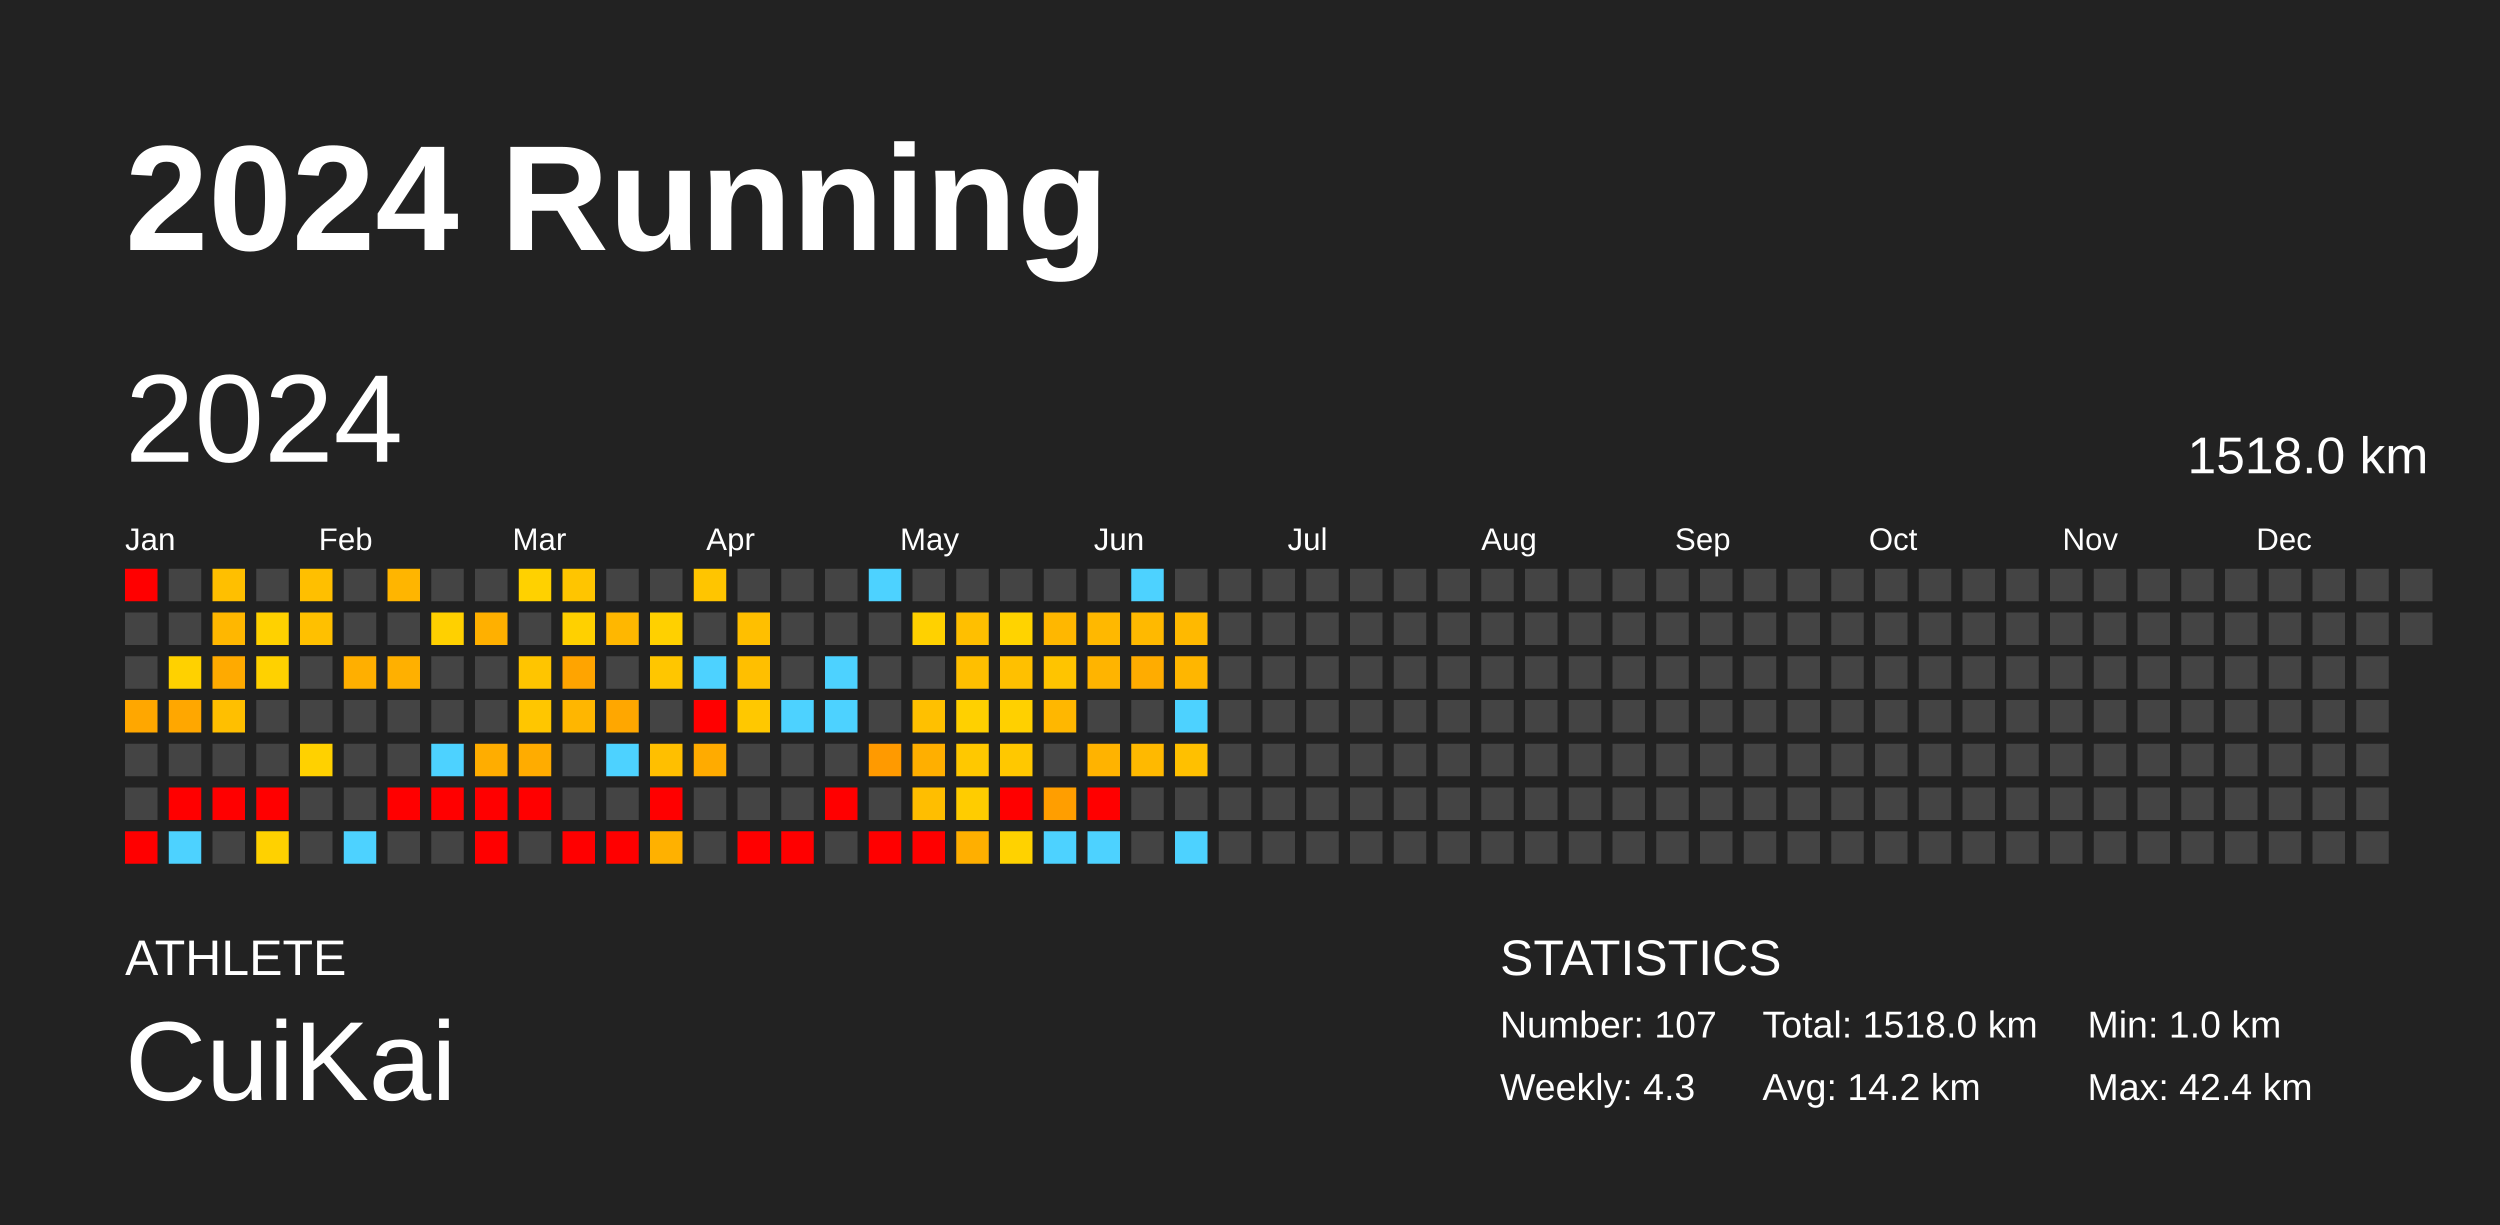
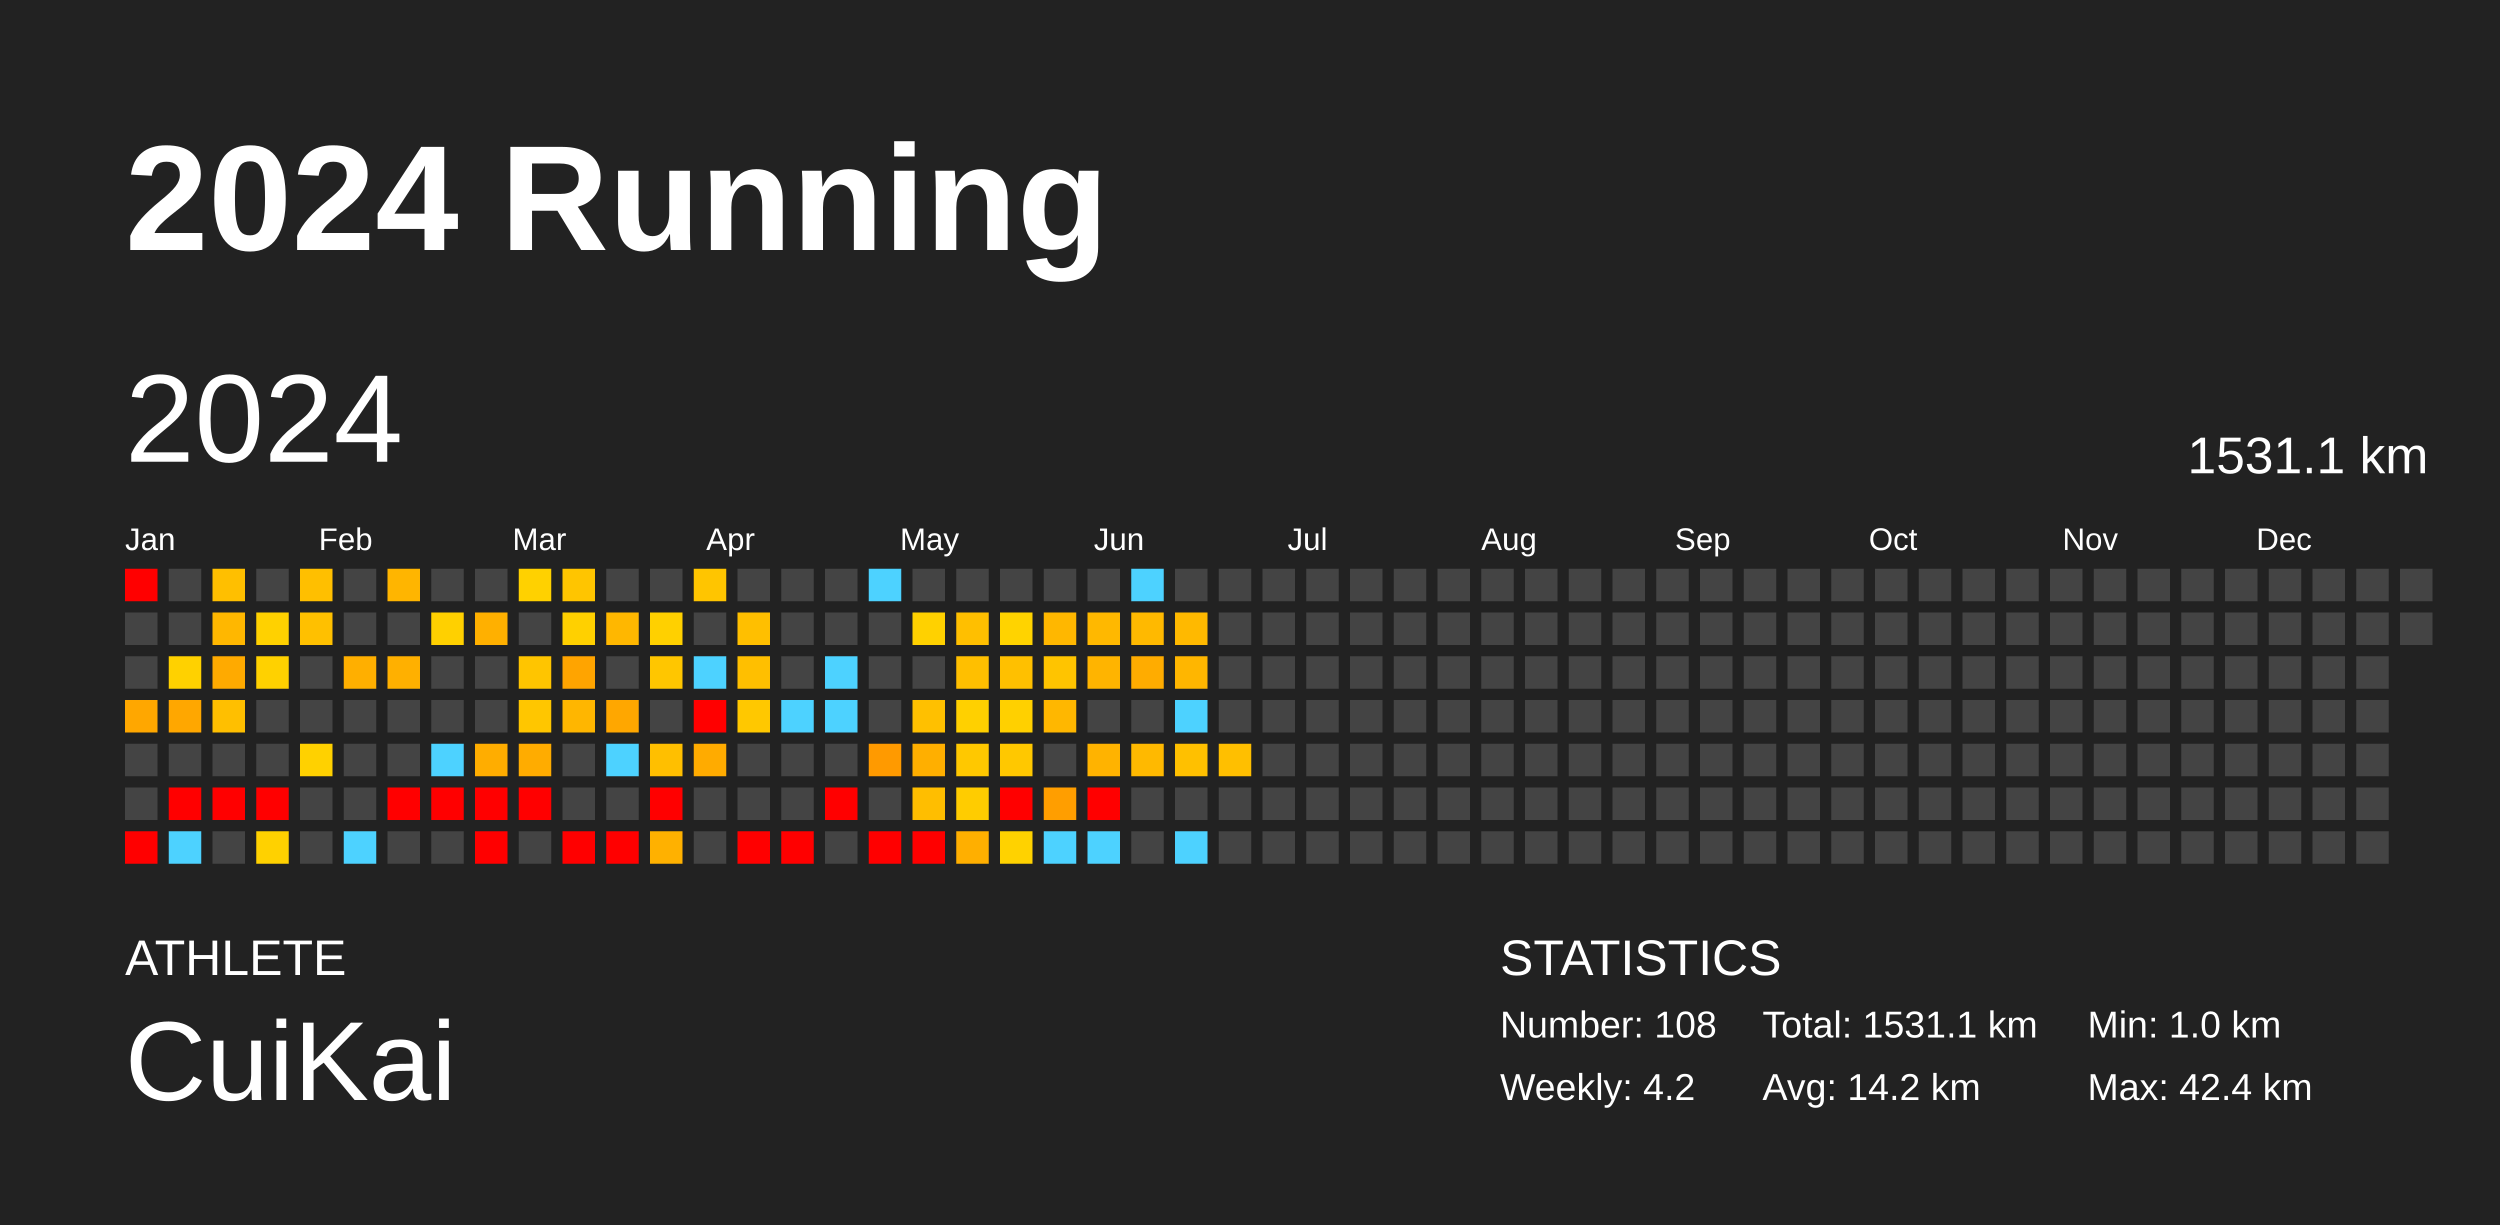
<svg xmlns="http://www.w3.org/2000/svg" baseProfile="full" height="98mm" version="1.1" viewBox="0,0,200,98" width="200mm">
  <defs />
  <rect fill="#222222" height="98" width="200" x="0" y="0" />
  <text fill="#FFFFFF" style="font-size:12px; font-family:Arial; font-weight:bold;" x="10" y="20">2024 Running</text>
  <text fill="#FFFFFF" style="font-size:4px; font-family:Arial" x="10" y="78">ATHLETE</text>
  <text fill="#FFFFFF" style="font-size:9px; font-family:Arial" x="10" y="88">CuiKai</text>
  <text fill="#FFFFFF" style="font-size:4px; font-family:Arial" x="120" y="78">STATISTICS</text>
-   <text fill="#FFFFFF" style="font-size:3px; font-family:Arial" x="120" y="83">Number: 107</text>
-   <text fill="#FFFFFF" style="font-size:3px; font-family:Arial" x="120" y="88">Weekly: 4.3</text>
-   <text fill="#FFFFFF" style="font-size:3px; font-family:Arial" x="141" y="83">Total: 1518.0 km</text>
+   <text fill="#FFFFFF" style="font-size:3px; font-family:Arial" x="120" y="83">Number: 108</text>
+   <text fill="#FFFFFF" style="font-size:3px; font-family:Arial" x="120" y="88">Weekly: 4.2</text>
+   <text fill="#FFFFFF" style="font-size:3px; font-family:Arial" x="141" y="83">Total: 1531.1 km</text>
  <text fill="#FFFFFF" style="font-size:3px; font-family:Arial" x="141" y="88">Avg: 14.2 km</text>
  <text fill="#FFFFFF" style="font-size:3px; font-family:Arial" x="167" y="83">Min: 1.0 km</text>
  <text fill="#FFFFFF" style="font-size:3px; font-family:Arial" x="167" y="88">Max: 42.4 km</text>
  <text dominant-baseline="hanging" fill="#FFFFFF" style="font-size:10.0px; font-family:Arial;" x="10" y="30">2024</text>
-   <text dominant-baseline="hanging" fill="#FFFFFF" style="font-size:4.125px; font-family:Arial;" x="175" y="35">1518.0 km</text>
+   <text dominant-baseline="hanging" fill="#FFFFFF" style="font-size:4.125px; font-family:Arial;" x="175" y="35">1531.1 km</text>
  <text fill="#FFFFFF" style="font-size:2.5px; font-family:Arial" x="10.0" y="44">Jan</text>
  <text fill="#FFFFFF" style="font-size:2.5px; font-family:Arial" x="25.5" y="44">Feb</text>
  <text fill="#FFFFFF" style="font-size:2.5px; font-family:Arial" x="41.0" y="44">Mar</text>
  <text fill="#FFFFFF" style="font-size:2.5px; font-family:Arial" x="56.5" y="44">Apr</text>
  <text fill="#FFFFFF" style="font-size:2.5px; font-family:Arial" x="72.0" y="44">May</text>
  <text fill="#FFFFFF" style="font-size:2.5px; font-family:Arial" x="87.5" y="44">Jun</text>
  <text fill="#FFFFFF" style="font-size:2.5px; font-family:Arial" x="103.0" y="44">Jul</text>
  <text fill="#FFFFFF" style="font-size:2.5px; font-family:Arial" x="118.5" y="44">Aug</text>
  <text fill="#FFFFFF" style="font-size:2.5px; font-family:Arial" x="134.0" y="44">Sep</text>
  <text fill="#FFFFFF" style="font-size:2.5px; font-family:Arial" x="149.5" y="44">Oct</text>
  <text fill="#FFFFFF" style="font-size:2.5px; font-family:Arial" x="165.0" y="44">Nov</text>
  <text fill="#FFFFFF" style="font-size:2.5px; font-family:Arial" x="180.5" y="44">Dec</text>
  <rect fill="red" height="2.6" width="2.6" x="10.0" y="45.5" />
  <rect fill="#444444" height="2.6" width="2.6" x="10.0" y="49.0" />
  <rect fill="#444444" height="2.6" width="2.6" x="10.0" y="52.5" />
  <rect fill="#ffa700" height="2.6" width="2.6" x="10.0" y="56.0" />
  <rect fill="#444444" height="2.6" width="2.6" x="10.0" y="59.5" />
  <rect fill="#444444" height="2.6" width="2.6" x="10.0" y="63.0" />
  <rect fill="red" height="2.6" width="2.6" x="10.0" y="66.5" />
  <rect fill="#444444" height="2.6" width="2.6" x="13.5" y="45.5" />
  <rect fill="#444444" height="2.6" width="2.6" x="13.5" y="49.0" />
  <rect fill="#ffd100" height="2.6" width="2.6" x="13.5" y="52.5" />
  <rect fill="#ffa700" height="2.6" width="2.6" x="13.5" y="56.0" />
  <rect fill="#444444" height="2.6" width="2.6" x="13.5" y="59.5" />
  <rect fill="red" height="2.6" width="2.6" x="13.5" y="63.0" />
  <rect fill="#4dd2ff" height="2.6" width="2.6" x="13.5" y="66.5" />
  <rect fill="#ffbf00" height="2.6" width="2.6" x="17.0" y="45.5" />
  <rect fill="#ffb700" height="2.6" width="2.6" x="17.0" y="49.0" />
  <rect fill="#ffaa00" height="2.6" width="2.6" x="17.0" y="52.5" />
  <rect fill="#ffbf00" height="2.6" width="2.6" x="17.0" y="56.0" />
  <rect fill="#444444" height="2.6" width="2.6" x="17.0" y="59.5" />
  <rect fill="red" height="2.6" width="2.6" x="17.0" y="63.0" />
  <rect fill="#444444" height="2.6" width="2.6" x="17.0" y="66.5" />
  <rect fill="#444444" height="2.6" width="2.6" x="20.5" y="45.5" />
  <rect fill="#ffd100" height="2.6" width="2.6" x="20.5" y="49.0" />
  <rect fill="#ffd100" height="2.6" width="2.6" x="20.5" y="52.5" />
  <rect fill="#444444" height="2.6" width="2.6" x="20.5" y="56.0" />
  <rect fill="#444444" height="2.6" width="2.6" x="20.5" y="59.5" />
  <rect fill="red" height="2.6" width="2.6" x="20.5" y="63.0" />
  <rect fill="#ffd100" height="2.6" width="2.6" x="20.5" y="66.5" />
  <rect fill="#ffbf00" height="2.6" width="2.6" x="24.0" y="45.5" />
  <rect fill="#ffc000" height="2.6" width="2.6" x="24.0" y="49.0" />
  <rect fill="#444444" height="2.6" width="2.6" x="24.0" y="52.5" />
  <rect fill="#444444" height="2.6" width="2.6" x="24.0" y="56.0" />
  <rect fill="#ffd100" height="2.6" width="2.6" x="24.0" y="59.5" />
  <rect fill="#444444" height="2.6" width="2.6" x="24.0" y="63.0" />
  <rect fill="#444444" height="2.6" width="2.6" x="24.0" y="66.5" />
  <rect fill="#444444" height="2.6" width="2.6" x="27.5" y="45.5" />
  <rect fill="#444444" height="2.6" width="2.6" x="27.5" y="49.0" />
  <rect fill="#ffaf00" height="2.6" width="2.6" x="27.5" y="52.5" />
  <rect fill="#444444" height="2.6" width="2.6" x="27.5" y="56.0" />
  <rect fill="#444444" height="2.6" width="2.6" x="27.5" y="59.5" />
  <rect fill="#444444" height="2.6" width="2.6" x="27.5" y="63.0" />
  <rect fill="#4dd2ff" height="2.6" width="2.6" x="27.5" y="66.5" />
  <rect fill="#ffb500" height="2.6" width="2.6" x="31.0" y="45.5" />
  <rect fill="#444444" height="2.6" width="2.6" x="31.0" y="49.0" />
  <rect fill="#ffb000" height="2.6" width="2.6" x="31.0" y="52.5" />
  <rect fill="#444444" height="2.6" width="2.6" x="31.0" y="56.0" />
  <rect fill="#444444" height="2.6" width="2.6" x="31.0" y="59.5" />
  <rect fill="red" height="2.6" width="2.6" x="31.0" y="63.0" />
  <rect fill="#444444" height="2.6" width="2.6" x="31.0" y="66.5" />
  <rect fill="#444444" height="2.6" width="2.6" x="34.5" y="45.5" />
  <rect fill="#ffd000" height="2.6" width="2.6" x="34.5" y="49.0" />
  <rect fill="#444444" height="2.6" width="2.6" x="34.5" y="52.5" />
  <rect fill="#444444" height="2.6" width="2.6" x="34.5" y="56.0" />
  <rect fill="#4dd2ff" height="2.6" width="2.6" x="34.5" y="59.5" />
  <rect fill="red" height="2.6" width="2.6" x="34.5" y="63.0" />
  <rect fill="#444444" height="2.6" width="2.6" x="34.5" y="66.5" />
  <rect fill="#444444" height="2.6" width="2.6" x="38.0" y="45.5" />
  <rect fill="#ffb000" height="2.6" width="2.6" x="38.0" y="49.0" />
  <rect fill="#444444" height="2.6" width="2.6" x="38.0" y="52.5" />
  <rect fill="#444444" height="2.6" width="2.6" x="38.0" y="56.0" />
  <rect fill="#ffad00" height="2.6" width="2.6" x="38.0" y="59.5" />
  <rect fill="red" height="2.6" width="2.6" x="38.0" y="63.0" />
  <rect fill="red" height="2.6" width="2.6" x="38.0" y="66.5" />
  <rect fill="#ffd100" height="2.6" width="2.6" x="41.5" y="45.5" />
  <rect fill="#444444" height="2.6" width="2.6" x="41.5" y="49.0" />
  <rect fill="#ffc500" height="2.6" width="2.6" x="41.5" y="52.5" />
  <rect fill="#ffc600" height="2.6" width="2.6" x="41.5" y="56.0" />
  <rect fill="#ffac00" height="2.6" width="2.6" x="41.5" y="59.5" />
  <rect fill="red" height="2.6" width="2.6" x="41.5" y="63.0" />
  <rect fill="#444444" height="2.6" width="2.6" x="41.5" y="66.5" />
  <rect fill="#ffc500" height="2.6" width="2.6" x="45.0" y="45.5" />
  <rect fill="#ffd000" height="2.6" width="2.6" x="45.0" y="49.0" />
  <rect fill="#ffa400" height="2.6" width="2.6" x="45.0" y="52.5" />
  <rect fill="#ffb600" height="2.6" width="2.6" x="45.0" y="56.0" />
  <rect fill="#444444" height="2.6" width="2.6" x="45.0" y="59.5" />
  <rect fill="#444444" height="2.6" width="2.6" x="45.0" y="63.0" />
  <rect fill="red" height="2.6" width="2.6" x="45.0" y="66.5" />
  <rect fill="#444444" height="2.6" width="2.6" x="48.5" y="45.5" />
  <rect fill="#ffb700" height="2.6" width="2.6" x="48.5" y="49.0" />
  <rect fill="#444444" height="2.6" width="2.6" x="48.5" y="52.5" />
  <rect fill="#ffa700" height="2.6" width="2.6" x="48.5" y="56.0" />
  <rect fill="#4dd2ff" height="2.6" width="2.6" x="48.5" y="59.5" />
  <rect fill="#444444" height="2.6" width="2.6" x="48.5" y="63.0" />
  <rect fill="red" height="2.6" width="2.6" x="48.5" y="66.5" />
  <rect fill="#444444" height="2.6" width="2.6" x="52.0" y="45.5" />
  <rect fill="#ffd000" height="2.6" width="2.6" x="52.0" y="49.0" />
  <rect fill="#ffc600" height="2.6" width="2.6" x="52.0" y="52.5" />
  <rect fill="#444444" height="2.6" width="2.6" x="52.0" y="56.0" />
  <rect fill="#ffbf00" height="2.6" width="2.6" x="52.0" y="59.5" />
  <rect fill="red" height="2.6" width="2.6" x="52.0" y="63.0" />
  <rect fill="#ffb100" height="2.6" width="2.6" x="52.0" y="66.5" />
  <rect fill="#ffc500" height="2.6" width="2.6" x="55.5" y="45.5" />
  <rect fill="#444444" height="2.6" width="2.6" x="55.5" y="49.0" />
  <rect fill="#4dd2ff" height="2.6" width="2.6" x="55.5" y="52.5" />
  <rect fill="red" height="2.6" width="2.6" x="55.5" y="56.0" />
  <rect fill="#ffab00" height="2.6" width="2.6" x="55.5" y="59.5" />
  <rect fill="#444444" height="2.6" width="2.6" x="55.5" y="63.0" />
  <rect fill="#444444" height="2.6" width="2.6" x="55.5" y="66.5" />
  <rect fill="#444444" height="2.6" width="2.6" x="59.0" y="45.5" />
  <rect fill="#ffbf00" height="2.6" width="2.6" x="59.0" y="49.0" />
  <rect fill="#ffbf00" height="2.6" width="2.6" x="59.0" y="52.5" />
  <rect fill="#ffc800" height="2.6" width="2.6" x="59.0" y="56.0" />
  <rect fill="#444444" height="2.6" width="2.6" x="59.0" y="59.5" />
  <rect fill="#444444" height="2.6" width="2.6" x="59.0" y="63.0" />
  <rect fill="red" height="2.6" width="2.6" x="59.0" y="66.5" />
  <rect fill="#444444" height="2.6" width="2.6" x="62.5" y="45.5" />
  <rect fill="#444444" height="2.6" width="2.6" x="62.5" y="49.0" />
  <rect fill="#444444" height="2.6" width="2.6" x="62.5" y="52.5" />
  <rect fill="#4dd2ff" height="2.6" width="2.6" x="62.5" y="56.0" />
  <rect fill="#444444" height="2.6" width="2.6" x="62.5" y="59.5" />
  <rect fill="#444444" height="2.6" width="2.6" x="62.5" y="63.0" />
  <rect fill="red" height="2.6" width="2.6" x="62.5" y="66.5" />
  <rect fill="#444444" height="2.6" width="2.6" x="66.0" y="45.5" />
  <rect fill="#444444" height="2.6" width="2.6" x="66.0" y="49.0" />
  <rect fill="#4dd2ff" height="2.6" width="2.6" x="66.0" y="52.5" />
  <rect fill="#4dd2ff" height="2.6" width="2.6" x="66.0" y="56.0" />
  <rect fill="#444444" height="2.6" width="2.6" x="66.0" y="59.5" />
  <rect fill="red" height="2.6" width="2.6" x="66.0" y="63.0" />
  <rect fill="#444444" height="2.6" width="2.6" x="66.0" y="66.5" />
  <rect fill="#4dd2ff" height="2.6" width="2.6" x="69.5" y="45.5" />
  <rect fill="#444444" height="2.6" width="2.6" x="69.5" y="49.0" />
  <rect fill="#444444" height="2.6" width="2.6" x="69.5" y="52.5" />
  <rect fill="#444444" height="2.6" width="2.6" x="69.5" y="56.0" />
  <rect fill="#ff9a00" height="2.6" width="2.6" x="69.5" y="59.5" />
  <rect fill="#444444" height="2.6" width="2.6" x="69.5" y="63.0" />
  <rect fill="red" height="2.6" width="2.6" x="69.5" y="66.5" />
  <rect fill="#444444" height="2.6" width="2.6" x="73.0" y="45.5" />
  <rect fill="#ffd100" height="2.6" width="2.6" x="73.0" y="49.0" />
  <rect fill="#444444" height="2.6" width="2.6" x="73.0" y="52.5" />
  <rect fill="#ffc000" height="2.6" width="2.6" x="73.0" y="56.0" />
  <rect fill="#ffaf00" height="2.6" width="2.6" x="73.0" y="59.5" />
  <rect fill="#ffbe00" height="2.6" width="2.6" x="73.0" y="63.0" />
  <rect fill="red" height="2.6" width="2.6" x="73.0" y="66.5" />
  <rect fill="#444444" height="2.6" width="2.6" x="76.5" y="45.5" />
  <rect fill="#ffbf00" height="2.6" width="2.6" x="76.5" y="49.0" />
  <rect fill="#ffbf00" height="2.6" width="2.6" x="76.5" y="52.5" />
  <rect fill="#ffd000" height="2.6" width="2.6" x="76.5" y="56.0" />
  <rect fill="#ffc800" height="2.6" width="2.6" x="76.5" y="59.5" />
  <rect fill="#ffcc00" height="2.6" width="2.6" x="76.5" y="63.0" />
  <rect fill="#ffaf00" height="2.6" width="2.6" x="76.5" y="66.5" />
  <rect fill="#444444" height="2.6" width="2.6" x="80.0" y="45.5" />
  <rect fill="#ffd300" height="2.6" width="2.6" x="80.0" y="49.0" />
  <rect fill="#ffc000" height="2.6" width="2.6" x="80.0" y="52.5" />
  <rect fill="#ffd000" height="2.6" width="2.6" x="80.0" y="56.0" />
  <rect fill="#ffc800" height="2.6" width="2.6" x="80.0" y="59.5" />
  <rect fill="red" height="2.6" width="2.6" x="80.0" y="63.0" />
  <rect fill="#ffd200" height="2.6" width="2.6" x="80.0" y="66.5" />
  <rect fill="#444444" height="2.6" width="2.6" x="83.5" y="45.5" />
  <rect fill="#ffb700" height="2.6" width="2.6" x="83.5" y="49.0" />
  <rect fill="#ffc400" height="2.6" width="2.6" x="83.5" y="52.5" />
  <rect fill="#ffb700" height="2.6" width="2.6" x="83.5" y="56.0" />
  <rect fill="#444444" height="2.6" width="2.6" x="83.5" y="59.5" />
  <rect fill="#ff9e00" height="2.6" width="2.6" x="83.5" y="63.0" />
  <rect fill="#4dd2ff" height="2.6" width="2.6" x="83.5" y="66.5" />
  <rect fill="#444444" height="2.6" width="2.6" x="87.0" y="45.5" />
  <rect fill="#ffb800" height="2.6" width="2.6" x="87.0" y="49.0" />
  <rect fill="#ffb400" height="2.6" width="2.6" x="87.0" y="52.5" />
  <rect fill="#444444" height="2.6" width="2.6" x="87.0" y="56.0" />
  <rect fill="#ffb300" height="2.6" width="2.6" x="87.0" y="59.5" />
  <rect fill="red" height="2.6" width="2.6" x="87.0" y="63.0" />
  <rect fill="#4dd2ff" height="2.6" width="2.6" x="87.0" y="66.5" />
  <rect fill="#4dd2ff" height="2.6" width="2.6" x="90.5" y="45.5" />
  <rect fill="#ffb900" height="2.6" width="2.6" x="90.5" y="49.0" />
  <rect fill="#ffac00" height="2.6" width="2.6" x="90.5" y="52.5" />
  <rect fill="#444444" height="2.6" width="2.6" x="90.5" y="56.0" />
  <rect fill="#ffb900" height="2.6" width="2.6" x="90.5" y="59.5" />
  <rect fill="#444444" height="2.6" width="2.6" x="90.5" y="63.0" />
  <rect fill="#444444" height="2.6" width="2.6" x="90.5" y="66.5" />
  <rect fill="#444444" height="2.6" width="2.6" x="94.0" y="45.5" />
  <rect fill="#ffb900" height="2.6" width="2.6" x="94.0" y="49.0" />
  <rect fill="#ffb600" height="2.6" width="2.6" x="94.0" y="52.5" />
  <rect fill="#4dd2ff" height="2.6" width="2.6" x="94.0" y="56.0" />
  <rect fill="#ffc000" height="2.6" width="2.6" x="94.0" y="59.5" />
  <rect fill="#444444" height="2.6" width="2.6" x="94.0" y="63.0" />
  <rect fill="#4dd2ff" height="2.6" width="2.6" x="94.0" y="66.5" />
  <rect fill="#444444" height="2.6" width="2.6" x="97.5" y="45.5" />
  <rect fill="#444444" height="2.6" width="2.6" x="97.5" y="49.0" />
  <rect fill="#444444" height="2.6" width="2.6" x="97.5" y="52.5" />
  <rect fill="#444444" height="2.6" width="2.6" x="97.5" y="56.0" />
-   <rect fill="#444444" height="2.6" width="2.6" x="97.5" y="59.5" />
+   <rect fill="#ffbf00" height="2.6" width="2.6" x="97.5" y="59.5" />
  <rect fill="#444444" height="2.6" width="2.6" x="97.5" y="63.0" />
  <rect fill="#444444" height="2.6" width="2.6" x="97.5" y="66.5" />
  <rect fill="#444444" height="2.6" width="2.6" x="101.0" y="45.5" />
  <rect fill="#444444" height="2.6" width="2.6" x="101.0" y="49.0" />
  <rect fill="#444444" height="2.6" width="2.6" x="101.0" y="52.5" />
  <rect fill="#444444" height="2.6" width="2.6" x="101.0" y="56.0" />
  <rect fill="#444444" height="2.6" width="2.6" x="101.0" y="59.5" />
  <rect fill="#444444" height="2.6" width="2.6" x="101.0" y="63.0" />
  <rect fill="#444444" height="2.6" width="2.6" x="101.0" y="66.5" />
  <rect fill="#444444" height="2.6" width="2.6" x="104.5" y="45.5" />
  <rect fill="#444444" height="2.6" width="2.6" x="104.5" y="49.0" />
  <rect fill="#444444" height="2.6" width="2.6" x="104.5" y="52.5" />
  <rect fill="#444444" height="2.6" width="2.6" x="104.5" y="56.0" />
  <rect fill="#444444" height="2.6" width="2.6" x="104.5" y="59.5" />
  <rect fill="#444444" height="2.6" width="2.6" x="104.5" y="63.0" />
  <rect fill="#444444" height="2.6" width="2.6" x="104.5" y="66.5" />
  <rect fill="#444444" height="2.6" width="2.6" x="108.0" y="45.5" />
  <rect fill="#444444" height="2.6" width="2.6" x="108.0" y="49.0" />
  <rect fill="#444444" height="2.6" width="2.6" x="108.0" y="52.5" />
  <rect fill="#444444" height="2.6" width="2.6" x="108.0" y="56.0" />
  <rect fill="#444444" height="2.6" width="2.6" x="108.0" y="59.5" />
  <rect fill="#444444" height="2.6" width="2.6" x="108.0" y="63.0" />
  <rect fill="#444444" height="2.6" width="2.6" x="108.0" y="66.5" />
  <rect fill="#444444" height="2.6" width="2.6" x="111.5" y="45.5" />
  <rect fill="#444444" height="2.6" width="2.6" x="111.5" y="49.0" />
  <rect fill="#444444" height="2.6" width="2.6" x="111.5" y="52.5" />
  <rect fill="#444444" height="2.6" width="2.6" x="111.5" y="56.0" />
  <rect fill="#444444" height="2.6" width="2.6" x="111.5" y="59.5" />
  <rect fill="#444444" height="2.6" width="2.6" x="111.5" y="63.0" />
  <rect fill="#444444" height="2.6" width="2.6" x="111.5" y="66.5" />
  <rect fill="#444444" height="2.6" width="2.6" x="115.0" y="45.5" />
  <rect fill="#444444" height="2.6" width="2.6" x="115.0" y="49.0" />
  <rect fill="#444444" height="2.6" width="2.6" x="115.0" y="52.5" />
  <rect fill="#444444" height="2.6" width="2.6" x="115.0" y="56.0" />
  <rect fill="#444444" height="2.6" width="2.6" x="115.0" y="59.5" />
  <rect fill="#444444" height="2.6" width="2.6" x="115.0" y="63.0" />
  <rect fill="#444444" height="2.6" width="2.6" x="115.0" y="66.5" />
  <rect fill="#444444" height="2.6" width="2.6" x="118.5" y="45.5" />
  <rect fill="#444444" height="2.6" width="2.6" x="118.5" y="49.0" />
  <rect fill="#444444" height="2.6" width="2.6" x="118.5" y="52.5" />
  <rect fill="#444444" height="2.6" width="2.6" x="118.5" y="56.0" />
  <rect fill="#444444" height="2.6" width="2.6" x="118.5" y="59.5" />
  <rect fill="#444444" height="2.6" width="2.6" x="118.5" y="63.0" />
  <rect fill="#444444" height="2.6" width="2.6" x="118.5" y="66.5" />
  <rect fill="#444444" height="2.6" width="2.6" x="122.0" y="45.5" />
  <rect fill="#444444" height="2.6" width="2.6" x="122.0" y="49.0" />
  <rect fill="#444444" height="2.6" width="2.6" x="122.0" y="52.5" />
  <rect fill="#444444" height="2.6" width="2.6" x="122.0" y="56.0" />
  <rect fill="#444444" height="2.6" width="2.6" x="122.0" y="59.5" />
  <rect fill="#444444" height="2.6" width="2.6" x="122.0" y="63.0" />
  <rect fill="#444444" height="2.6" width="2.6" x="122.0" y="66.5" />
  <rect fill="#444444" height="2.6" width="2.6" x="125.5" y="45.5" />
  <rect fill="#444444" height="2.6" width="2.6" x="125.5" y="49.0" />
  <rect fill="#444444" height="2.6" width="2.6" x="125.5" y="52.5" />
  <rect fill="#444444" height="2.6" width="2.6" x="125.5" y="56.0" />
  <rect fill="#444444" height="2.6" width="2.6" x="125.5" y="59.5" />
  <rect fill="#444444" height="2.6" width="2.6" x="125.5" y="63.0" />
  <rect fill="#444444" height="2.6" width="2.6" x="125.5" y="66.5" />
  <rect fill="#444444" height="2.6" width="2.6" x="129.0" y="45.5" />
  <rect fill="#444444" height="2.6" width="2.6" x="129.0" y="49.0" />
  <rect fill="#444444" height="2.6" width="2.6" x="129.0" y="52.5" />
  <rect fill="#444444" height="2.6" width="2.6" x="129.0" y="56.0" />
  <rect fill="#444444" height="2.6" width="2.6" x="129.0" y="59.5" />
  <rect fill="#444444" height="2.6" width="2.6" x="129.0" y="63.0" />
  <rect fill="#444444" height="2.6" width="2.6" x="129.0" y="66.5" />
  <rect fill="#444444" height="2.6" width="2.6" x="132.5" y="45.5" />
  <rect fill="#444444" height="2.6" width="2.6" x="132.5" y="49.0" />
  <rect fill="#444444" height="2.6" width="2.6" x="132.5" y="52.5" />
  <rect fill="#444444" height="2.6" width="2.6" x="132.5" y="56.0" />
  <rect fill="#444444" height="2.6" width="2.6" x="132.5" y="59.5" />
  <rect fill="#444444" height="2.6" width="2.6" x="132.5" y="63.0" />
  <rect fill="#444444" height="2.6" width="2.6" x="132.5" y="66.5" />
  <rect fill="#444444" height="2.6" width="2.6" x="136.0" y="45.5" />
  <rect fill="#444444" height="2.6" width="2.6" x="136.0" y="49.0" />
  <rect fill="#444444" height="2.6" width="2.6" x="136.0" y="52.5" />
  <rect fill="#444444" height="2.6" width="2.6" x="136.0" y="56.0" />
  <rect fill="#444444" height="2.6" width="2.6" x="136.0" y="59.5" />
  <rect fill="#444444" height="2.6" width="2.6" x="136.0" y="63.0" />
  <rect fill="#444444" height="2.6" width="2.6" x="136.0" y="66.5" />
  <rect fill="#444444" height="2.6" width="2.6" x="139.5" y="45.5" />
  <rect fill="#444444" height="2.6" width="2.6" x="139.5" y="49.0" />
  <rect fill="#444444" height="2.6" width="2.6" x="139.5" y="52.5" />
  <rect fill="#444444" height="2.6" width="2.6" x="139.5" y="56.0" />
  <rect fill="#444444" height="2.6" width="2.6" x="139.5" y="59.5" />
  <rect fill="#444444" height="2.6" width="2.6" x="139.5" y="63.0" />
  <rect fill="#444444" height="2.6" width="2.6" x="139.5" y="66.5" />
  <rect fill="#444444" height="2.6" width="2.6" x="143.0" y="45.5" />
  <rect fill="#444444" height="2.6" width="2.6" x="143.0" y="49.0" />
  <rect fill="#444444" height="2.6" width="2.6" x="143.0" y="52.5" />
  <rect fill="#444444" height="2.6" width="2.6" x="143.0" y="56.0" />
  <rect fill="#444444" height="2.6" width="2.6" x="143.0" y="59.5" />
  <rect fill="#444444" height="2.6" width="2.6" x="143.0" y="63.0" />
  <rect fill="#444444" height="2.6" width="2.6" x="143.0" y="66.5" />
  <rect fill="#444444" height="2.6" width="2.6" x="146.5" y="45.5" />
  <rect fill="#444444" height="2.6" width="2.6" x="146.5" y="49.0" />
  <rect fill="#444444" height="2.6" width="2.6" x="146.5" y="52.5" />
  <rect fill="#444444" height="2.6" width="2.6" x="146.5" y="56.0" />
  <rect fill="#444444" height="2.6" width="2.6" x="146.5" y="59.5" />
  <rect fill="#444444" height="2.6" width="2.6" x="146.5" y="63.0" />
  <rect fill="#444444" height="2.6" width="2.6" x="146.5" y="66.5" />
  <rect fill="#444444" height="2.6" width="2.6" x="150.0" y="45.5" />
  <rect fill="#444444" height="2.6" width="2.6" x="150.0" y="49.0" />
  <rect fill="#444444" height="2.6" width="2.6" x="150.0" y="52.5" />
  <rect fill="#444444" height="2.6" width="2.6" x="150.0" y="56.0" />
  <rect fill="#444444" height="2.6" width="2.6" x="150.0" y="59.5" />
  <rect fill="#444444" height="2.6" width="2.6" x="150.0" y="63.0" />
  <rect fill="#444444" height="2.6" width="2.6" x="150.0" y="66.5" />
  <rect fill="#444444" height="2.6" width="2.6" x="153.5" y="45.5" />
  <rect fill="#444444" height="2.6" width="2.6" x="153.5" y="49.0" />
  <rect fill="#444444" height="2.6" width="2.6" x="153.5" y="52.5" />
  <rect fill="#444444" height="2.6" width="2.6" x="153.5" y="56.0" />
  <rect fill="#444444" height="2.6" width="2.6" x="153.5" y="59.5" />
  <rect fill="#444444" height="2.6" width="2.6" x="153.5" y="63.0" />
  <rect fill="#444444" height="2.6" width="2.6" x="153.5" y="66.5" />
  <rect fill="#444444" height="2.6" width="2.6" x="157.0" y="45.5" />
  <rect fill="#444444" height="2.6" width="2.6" x="157.0" y="49.0" />
  <rect fill="#444444" height="2.6" width="2.6" x="157.0" y="52.5" />
  <rect fill="#444444" height="2.6" width="2.6" x="157.0" y="56.0" />
  <rect fill="#444444" height="2.6" width="2.6" x="157.0" y="59.5" />
  <rect fill="#444444" height="2.6" width="2.6" x="157.0" y="63.0" />
  <rect fill="#444444" height="2.6" width="2.6" x="157.0" y="66.5" />
  <rect fill="#444444" height="2.6" width="2.6" x="160.5" y="45.5" />
  <rect fill="#444444" height="2.6" width="2.6" x="160.5" y="49.0" />
  <rect fill="#444444" height="2.6" width="2.6" x="160.5" y="52.5" />
  <rect fill="#444444" height="2.6" width="2.6" x="160.5" y="56.0" />
  <rect fill="#444444" height="2.6" width="2.6" x="160.5" y="59.5" />
  <rect fill="#444444" height="2.6" width="2.6" x="160.5" y="63.0" />
  <rect fill="#444444" height="2.6" width="2.6" x="160.5" y="66.5" />
  <rect fill="#444444" height="2.6" width="2.6" x="164.0" y="45.5" />
  <rect fill="#444444" height="2.6" width="2.6" x="164.0" y="49.0" />
  <rect fill="#444444" height="2.6" width="2.6" x="164.0" y="52.5" />
  <rect fill="#444444" height="2.6" width="2.6" x="164.0" y="56.0" />
  <rect fill="#444444" height="2.6" width="2.6" x="164.0" y="59.5" />
  <rect fill="#444444" height="2.6" width="2.6" x="164.0" y="63.0" />
  <rect fill="#444444" height="2.6" width="2.6" x="164.0" y="66.5" />
  <rect fill="#444444" height="2.6" width="2.6" x="167.5" y="45.5" />
  <rect fill="#444444" height="2.6" width="2.6" x="167.5" y="49.0" />
  <rect fill="#444444" height="2.6" width="2.6" x="167.5" y="52.5" />
  <rect fill="#444444" height="2.6" width="2.6" x="167.5" y="56.0" />
  <rect fill="#444444" height="2.6" width="2.6" x="167.5" y="59.5" />
  <rect fill="#444444" height="2.6" width="2.6" x="167.5" y="63.0" />
  <rect fill="#444444" height="2.6" width="2.6" x="167.5" y="66.5" />
  <rect fill="#444444" height="2.6" width="2.6" x="171.0" y="45.5" />
  <rect fill="#444444" height="2.6" width="2.6" x="171.0" y="49.0" />
  <rect fill="#444444" height="2.6" width="2.6" x="171.0" y="52.5" />
  <rect fill="#444444" height="2.6" width="2.6" x="171.0" y="56.0" />
  <rect fill="#444444" height="2.6" width="2.6" x="171.0" y="59.5" />
  <rect fill="#444444" height="2.6" width="2.6" x="171.0" y="63.0" />
  <rect fill="#444444" height="2.6" width="2.6" x="171.0" y="66.5" />
  <rect fill="#444444" height="2.6" width="2.6" x="174.5" y="45.5" />
  <rect fill="#444444" height="2.6" width="2.6" x="174.5" y="49.0" />
  <rect fill="#444444" height="2.6" width="2.6" x="174.5" y="52.5" />
  <rect fill="#444444" height="2.6" width="2.6" x="174.5" y="56.0" />
  <rect fill="#444444" height="2.6" width="2.6" x="174.5" y="59.5" />
  <rect fill="#444444" height="2.6" width="2.6" x="174.5" y="63.0" />
  <rect fill="#444444" height="2.6" width="2.6" x="174.5" y="66.5" />
  <rect fill="#444444" height="2.6" width="2.6" x="178.0" y="45.5" />
  <rect fill="#444444" height="2.6" width="2.6" x="178.0" y="49.0" />
  <rect fill="#444444" height="2.6" width="2.6" x="178.0" y="52.5" />
  <rect fill="#444444" height="2.6" width="2.6" x="178.0" y="56.0" />
  <rect fill="#444444" height="2.6" width="2.6" x="178.0" y="59.5" />
  <rect fill="#444444" height="2.6" width="2.6" x="178.0" y="63.0" />
  <rect fill="#444444" height="2.6" width="2.6" x="178.0" y="66.5" />
  <rect fill="#444444" height="2.6" width="2.6" x="181.5" y="45.5" />
  <rect fill="#444444" height="2.6" width="2.6" x="181.5" y="49.0" />
  <rect fill="#444444" height="2.6" width="2.6" x="181.5" y="52.5" />
  <rect fill="#444444" height="2.6" width="2.6" x="181.5" y="56.0" />
  <rect fill="#444444" height="2.6" width="2.6" x="181.5" y="59.5" />
  <rect fill="#444444" height="2.6" width="2.6" x="181.5" y="63.0" />
  <rect fill="#444444" height="2.6" width="2.6" x="181.5" y="66.5" />
  <rect fill="#444444" height="2.6" width="2.6" x="185.0" y="45.5" />
  <rect fill="#444444" height="2.6" width="2.6" x="185.0" y="49.0" />
  <rect fill="#444444" height="2.6" width="2.6" x="185.0" y="52.5" />
  <rect fill="#444444" height="2.6" width="2.6" x="185.0" y="56.0" />
  <rect fill="#444444" height="2.6" width="2.6" x="185.0" y="59.5" />
  <rect fill="#444444" height="2.6" width="2.6" x="185.0" y="63.0" />
  <rect fill="#444444" height="2.6" width="2.6" x="185.0" y="66.5" />
  <rect fill="#444444" height="2.6" width="2.6" x="188.5" y="45.5" />
  <rect fill="#444444" height="2.6" width="2.6" x="188.5" y="49.0" />
  <rect fill="#444444" height="2.6" width="2.6" x="188.5" y="52.5" />
  <rect fill="#444444" height="2.6" width="2.6" x="188.5" y="56.0" />
  <rect fill="#444444" height="2.6" width="2.6" x="188.5" y="59.5" />
  <rect fill="#444444" height="2.6" width="2.6" x="188.5" y="63.0" />
  <rect fill="#444444" height="2.6" width="2.6" x="188.5" y="66.5" />
  <rect fill="#444444" height="2.6" width="2.6" x="192.0" y="45.5" />
  <rect fill="#444444" height="2.6" width="2.6" x="192.0" y="49.0" />
</svg>
